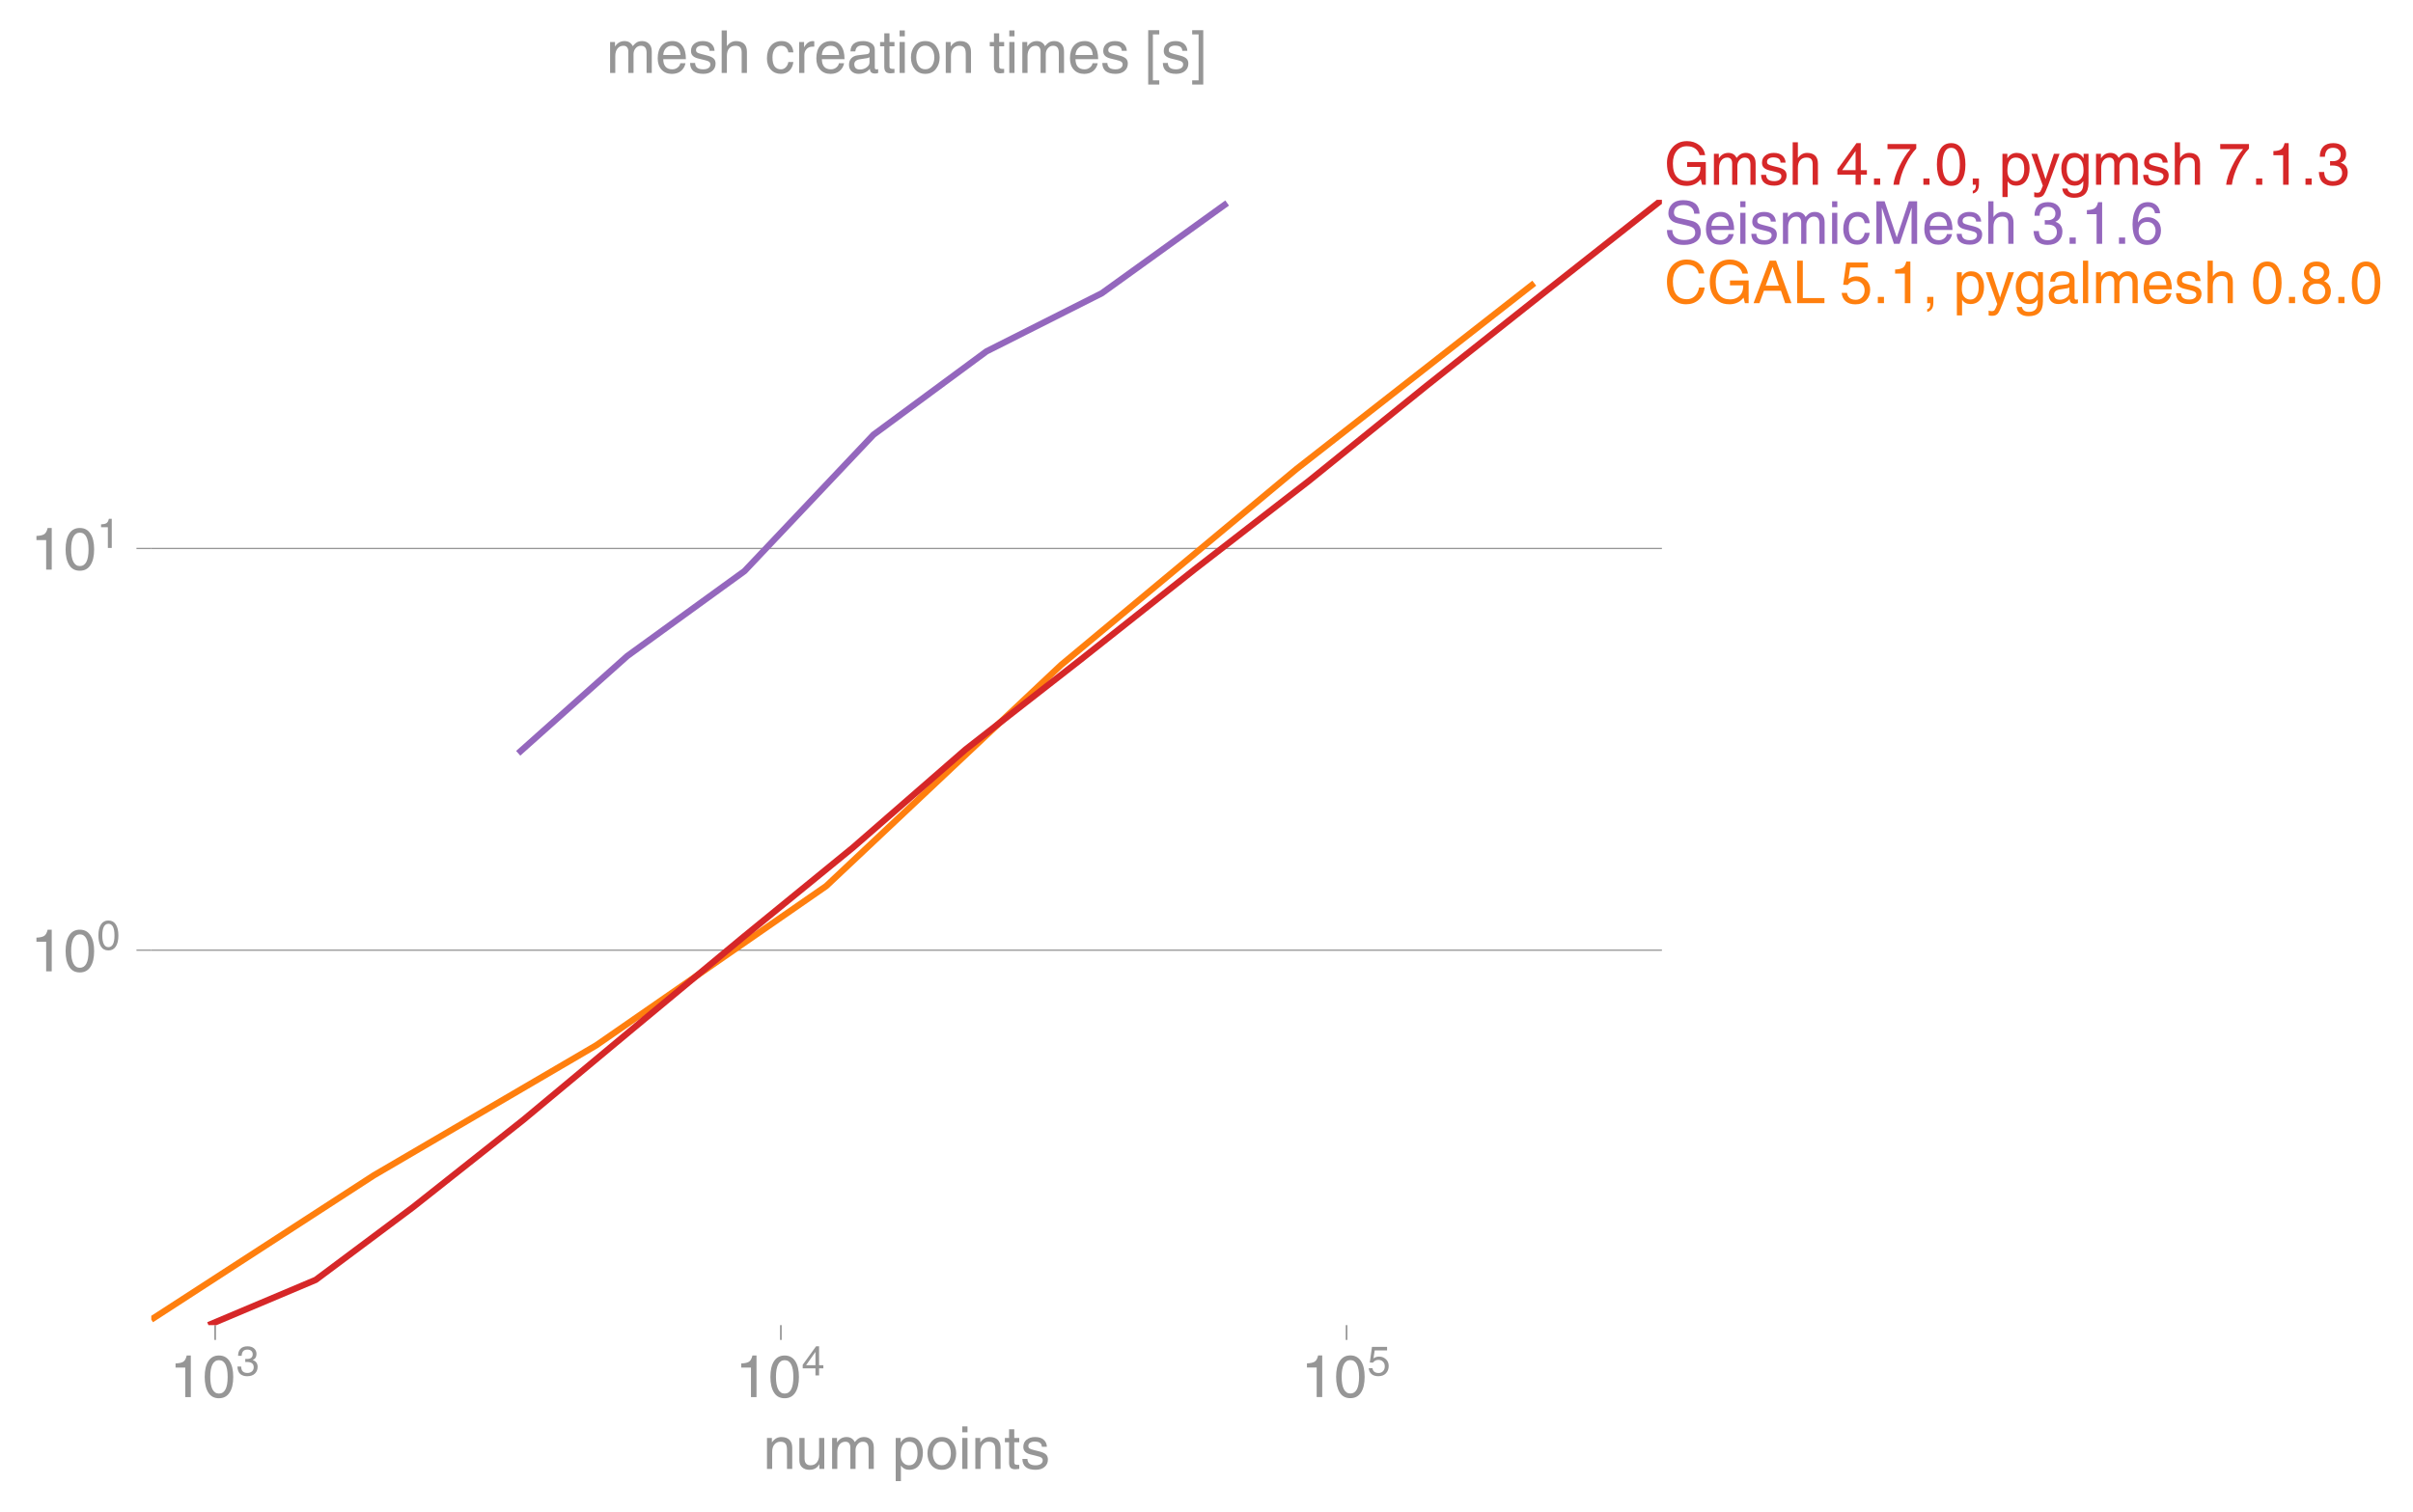
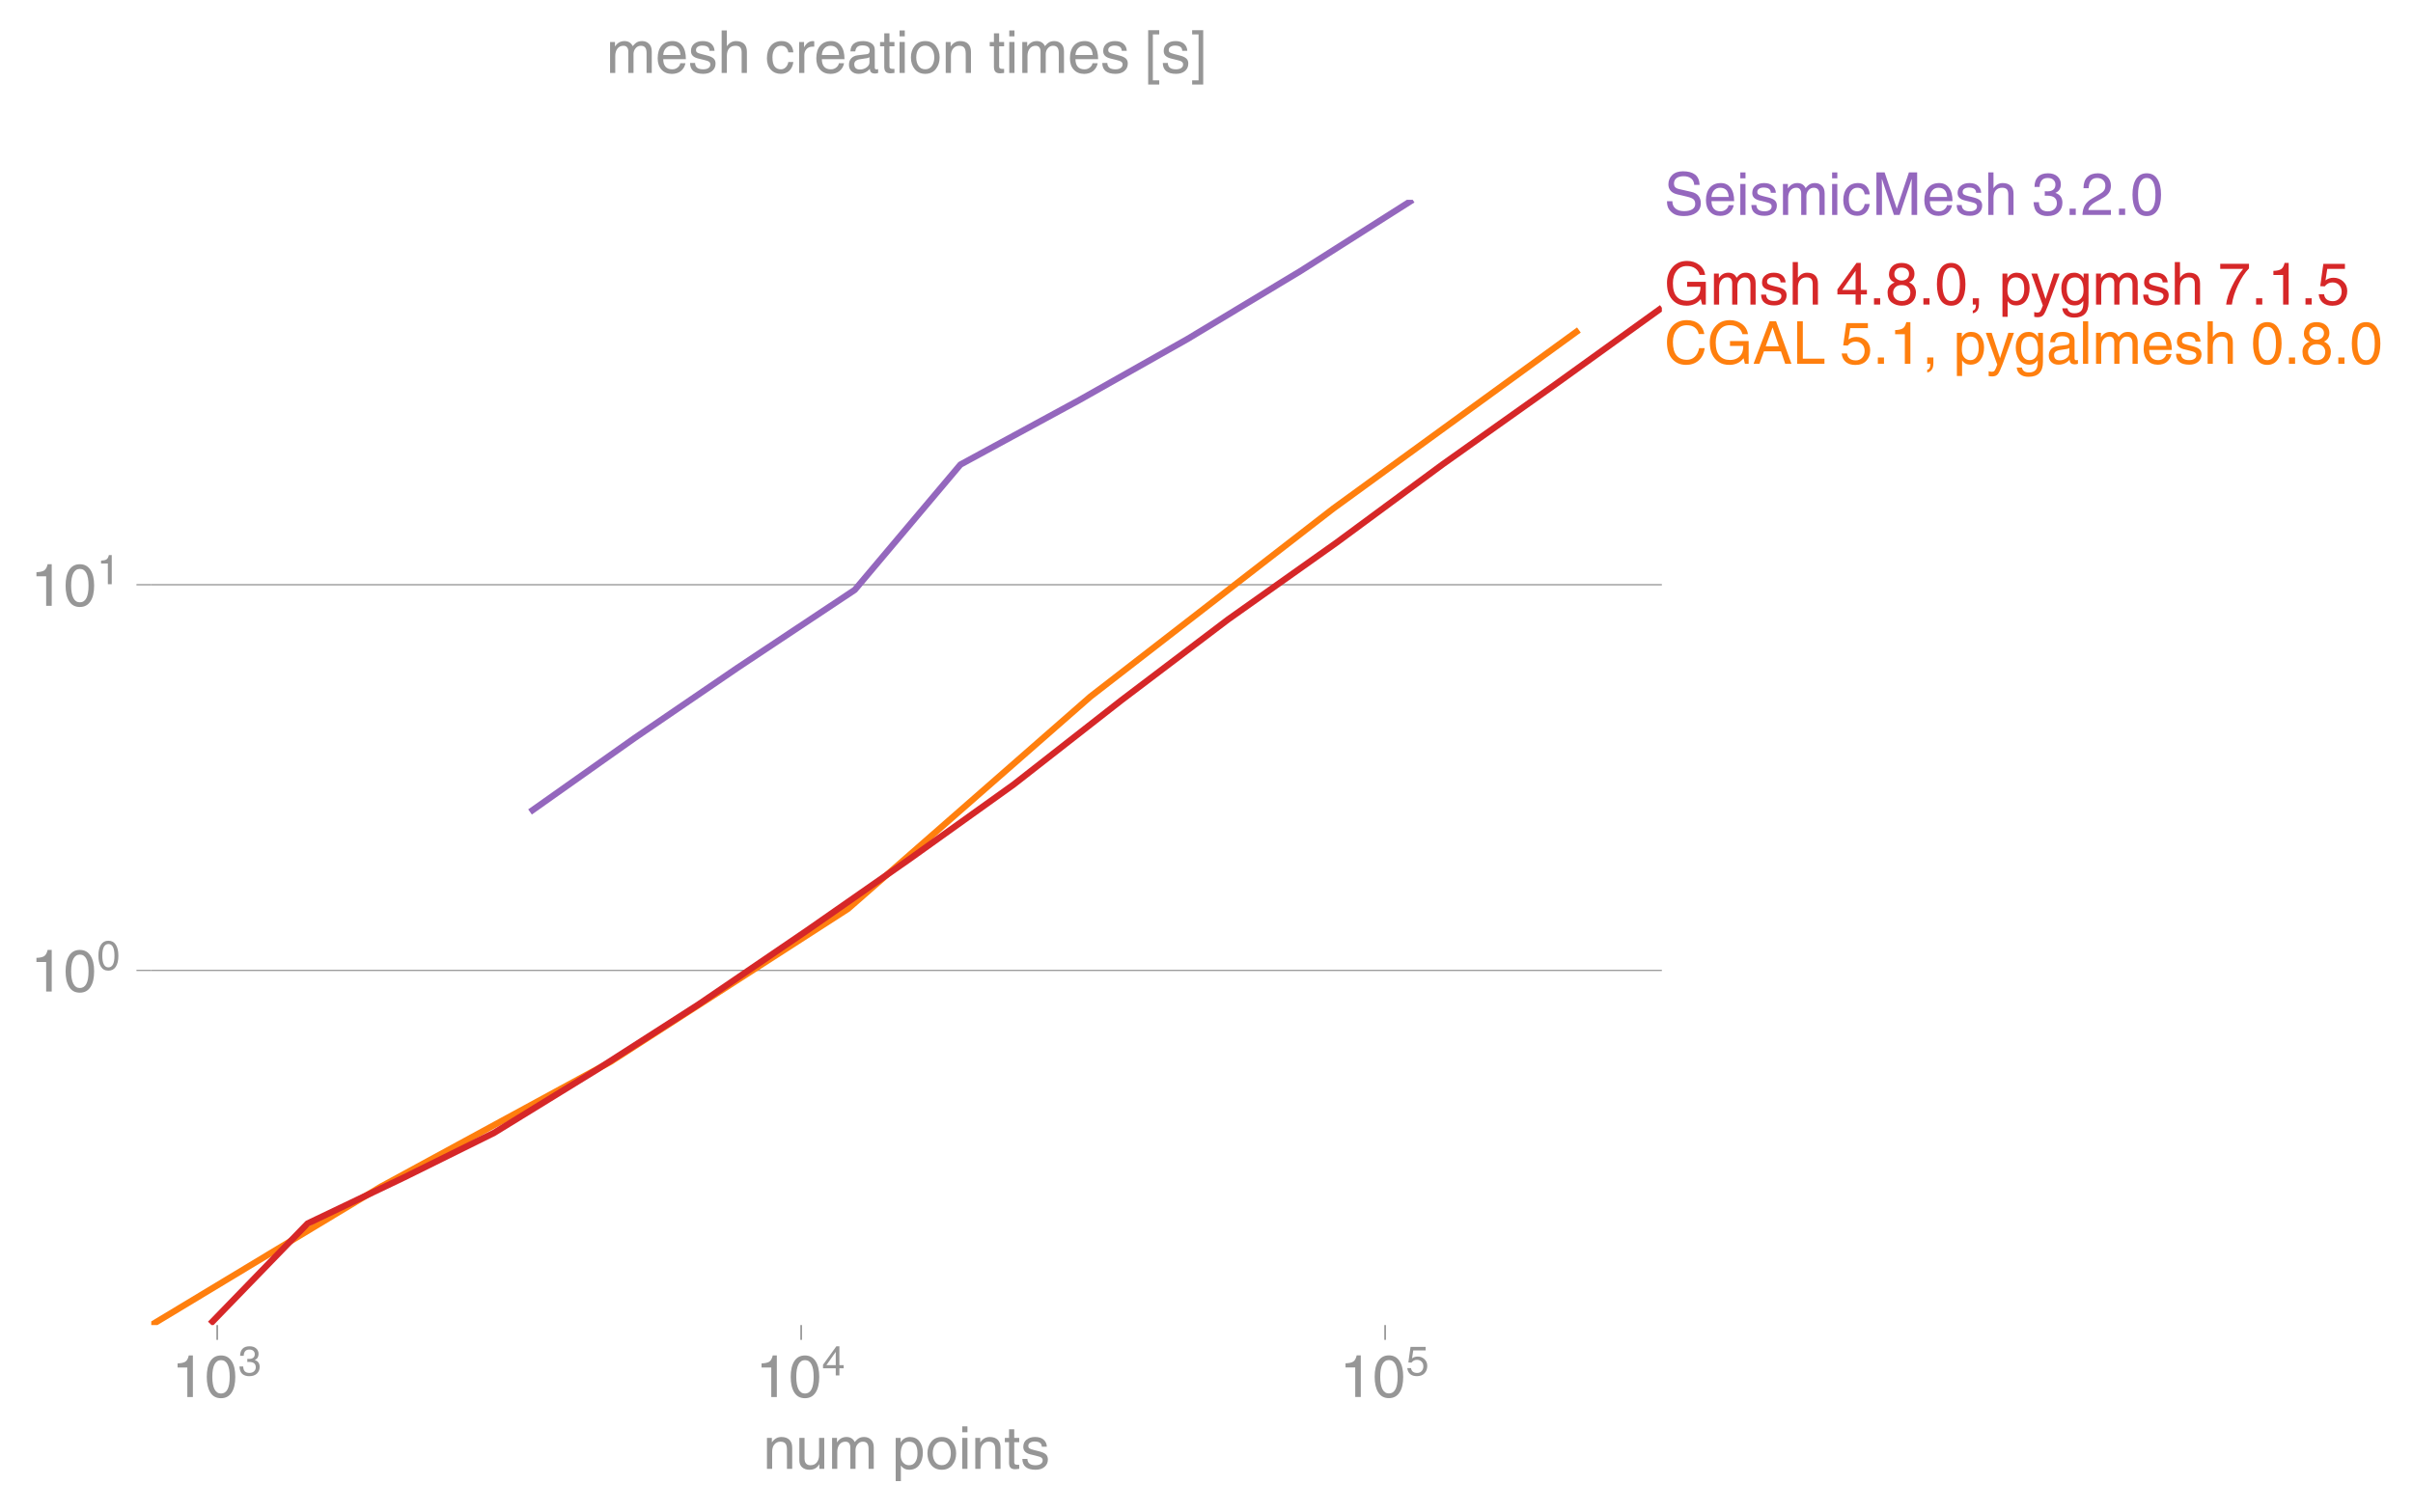
- <svg xmlns="http://www.w3.org/2000/svg" xmlns:xlink="http://www.w3.org/1999/xlink" height="476.609" viewBox="0 0 570.439 357.457" width="760.586">
+ <svg xmlns="http://www.w3.org/2000/svg" xmlns:xlink="http://www.w3.org/1999/xlink" height="476.609" viewBox="0 0 570.458 357.457" width="760.61">
  <defs>
    <style>*{stroke-linecap:butt;stroke-linejoin:round}</style>
  </defs>
  <g id="figure_1">
-     <path d="M0 357.457h570.44V0H0z" fill="none" id="patch_1" />
+     <path d="M0 357.457h570.458V0H0z" fill="none" id="patch_1" />
    <g id="axes_1">
      <path d="M35.76 313.361h357.12V47.25H35.76z" fill="none" id="patch_2" />
      <g id="matplotlib.axis_1">
        <g id="xtick_1">
          <g id="line2d_1">
            <defs>
-               <path d="M0 0v3.5" id="mf8330bbc99" stroke="#969696" stroke-width=".4" />
-             </defs>
-             <use x="50.865" xlink:href="#mf8330bbc99" y="313.361" fill="#969696" stroke="#969696" stroke-width=".4" />
-           </g>
-           <g transform="matrix(.14 0 0 -.14 40.085 330.41)" fill="#969696" id="text_1">
+               <path d="M0 0v3.5" id="m9107542d6d" stroke="#969696" stroke-width=".4" />
+             </defs>
+             <use x="51.353" xlink:href="#m9107542d6d" y="313.361" fill="#969696" stroke="#969696" stroke-width=".4" />
+           </g>
+           <g transform="matrix(.14 0 0 -.14 40.573 330.41)" fill="#969696" id="text_1">
            <defs>
              <path d="M35.89 0h-9.374v49.906H10.109v6.985q8.594.28 12.782 2.75Q27.094 62.109 29 70.313h6.89z" id="HelveticaWorld-Regular-49" />
              <path d="M42.484 34.188q0 14.109-3.734 21.156-3.734 7.062-10.969 7.062-7.078 0-10.89-7.062-3.797-7.047-3.797-21.157 0-13.671 3.75-20.937Q20.609 6 27.78 6q7.235 0 10.969 7 3.734 7.016 3.734 21.188zm9.422 0q0-17.297-6.25-26.704-6.25-9.39-17.875-9.39-12.062 0-18.062 9.734-6 9.75-6 26.36 0 17.03 6.14 26.578 6.157 9.547 17.922 9.547 11.625 0 17.875-9.5t6.25-26.626z" id="HelveticaWorld-Regular-48" />
              <path d="M22.406 39.984q2.203-.187 4.594-.187 6.203 0 9.781 2.86 3.594 2.859 3.594 8.656 0 4.687-3.344 7.89-3.343 3.203-9.64 3.203-6.985 0-10.235-4.11-3.234-4.093-3.437-10.983h-8.64q0 10.984 5.765 16.984 5.765 6.016 16.937 6.016 9.922 0 15.828-5.11 5.907-5.094 5.907-13.39 0-10.704-9.032-14.5v-.204q11.72-4 11.72-16.406 0-9.906-6.595-16.265-6.593-6.344-18.703-6.344-9.906 0-16.312 5.203Q4.204 8.5 3.422 21.484H12.5q.203-8.109 4-11.797Q20.313 6 27.484 6q6.938 0 11.141 3.86 4.203 3.859 4.203 9.718 0 6.406-4.016 9.672-4 3.266-12.39 3.266-2 0-4.016-.094z" id="HelveticaWorld-Regular-51" />
            </defs>
            <use transform="translate(0 .173)" xlink:href="#HelveticaWorld-Regular-49" />
            <use transform="translate(55.615 .173)" xlink:href="#HelveticaWorld-Regular-48" />
            <use transform="matrix(.7 0 0 .7 112.146 36.781)" xlink:href="#HelveticaWorld-Regular-51" />
          </g>
        </g>
        <g id="xtick_2">
-           <use x="184.598" xlink:href="#mf8330bbc99" y="313.361" fill="#969696" stroke="#969696" stroke-width=".4" id="line2d_2" />
-           <g transform="matrix(.14 0 0 -.14 173.818 330.41)" fill="#969696" id="text_2">
+           <use x="189.406" xlink:href="#m9107542d6d" y="313.361" fill="#969696" stroke="#969696" stroke-width=".4" id="line2d_2" />
+           <g transform="matrix(.14 0 0 -.14 178.626 330.41)" fill="#969696" id="text_2">
            <defs>
              <path d="M10.594 24.703h22.61v31.89h-.188zM42 17.093V0h-8.797v17.094H2.484v8.593L34.72 70.314H42v-45.61h10.297v-7.61z" id="HelveticaWorld-Regular-52" />
            </defs>
            <use transform="translate(0 .173)" xlink:href="#HelveticaWorld-Regular-49" />
            <use transform="translate(55.615 .173)" xlink:href="#HelveticaWorld-Regular-48" />
            <use transform="matrix(.7 0 0 .7 112.146 36.781)" xlink:href="#HelveticaWorld-Regular-52" />
          </g>
        </g>
        <g id="xtick_3">
-           <use x="318.332" xlink:href="#mf8330bbc99" y="313.361" fill="#969696" stroke="#969696" stroke-width=".4" id="line2d_3" />
-           <g transform="matrix(.14 0 0 -.14 307.552 330.41)" fill="#969696" id="text_3">
+           <use x="327.459" xlink:href="#m9107542d6d" y="313.361" fill="#969696" stroke="#969696" stroke-width=".4" id="line2d_3" />
+           <g transform="matrix(.14 0 0 -.14 316.68 330.41)" fill="#969696" id="text_3">
            <defs>
              <path d="M14.703 40.922q5.813 4.39 13.625 4.39 9.469 0 16.281-6.296 6.813-6.297 6.813-16.22 0-10.78-6.578-17.796-6.563-7-18.422-7-10.313 0-16.266 5.047Q4.203 8.109 3.22 17.39h9.094q.671-5.672 4.437-8.672 3.766-3 10.453-3 6.485 0 10.64 4.484Q42 14.703 42 21.688q0 7.125-4.36 11.421-4.343 4.297-11.218 4.297-7.813 0-13.047-6.687l-7.563.39 5.266 37.594h36.438v-8.5H17.672z" id="HelveticaWorld-Regular-53" />
            </defs>
            <use transform="translate(0 .3)" xlink:href="#HelveticaWorld-Regular-49" />
            <use transform="translate(55.615 .3)" xlink:href="#HelveticaWorld-Regular-48" />
            <use transform="matrix(.7 0 0 .7 112.146 36.908)" xlink:href="#HelveticaWorld-Regular-53" />
          </g>
        </g>
        <g transform="matrix(.14 0 0 -.14 180.393 347.359)" fill="#969696" id="text_4">
          <defs>
            <path d="M49.219 0h-8.844v32.172q0 7.422-2.594 10.578-2.578 3.156-8.578 3.156-5.906 0-9.875-4.5-3.953-4.484-3.953-12.89V0H6.594v52.297h8.297v-7.375h.203q6.203 8.89 15.812 8.89 8.89 0 13.594-4.718 4.719-4.703 4.719-13.5z" id="HelveticaWorld-Regular-110" />
            <path d="M6.11 52.297h8.78V17.578q0-5.765 2.61-8.625Q20.125 6.11 25 6.11q6.781 0 10.594 4.797 3.812 4.813 3.812 12.578v28.813h8.782V0H39.89v7.625l-.188.188q-4.984-9.329-16.61-9.329-7.515 0-12.25 4.094Q6.11 6.688 6.11 14.703z" id="HelveticaWorld-Regular-117" />
            <path d="M6.594 52.297h8.297v-7.375h.203q5.906 8.89 15.812 8.89 9.813 0 13.922-8.5 3.75 4.594 7.266 6.547 3.515 1.953 8.703 1.953 6.781 0 11.484-4.453Q77 44.922 77 36.187V0h-8.781v33.797q0 6.094-2.297 9.094-2.297 3.015-7.422 3.015-5.172 0-8.75-4.203-3.563-4.203-3.563-9.812V0h-8.78v36.188q0 4.53-2.11 7.124-2.094 2.594-6.094 2.594-6.297 0-10.062-4.687-3.766-4.688-3.766-12.703V0H6.594z" id="HelveticaWorld-Regular-109" />
            <path d="M14.984 23.688q0-8.407 4.094-13 4.11-4.579 10.219-4.579 6.687 0 10.39 5.438 3.72 5.453 3.72 14.765 0 10.22-3.563 14.907-3.563 4.687-10.735 4.687-6.984 0-10.562-5.5-3.563-5.5-3.563-16.718zm-8.39 28.609h8.297v-7.375h.203q5.61 8.89 15.625 8.89 10.11 0 15.937-7.359 5.828-7.344 5.828-18.766 0-12.796-5.953-21Q40.578-1.515 29.5-1.515q-9.094 0-13.922 7.032h-.203v-26.22H6.594z" id="HelveticaWorld-Regular-112" />
            <path d="M12.703 26.219q0-8.735 3.953-14.375 3.953-5.64 11.219-5.64 7.531 0 11.438 5.905 3.906 5.907 3.906 14.11 0 8.297-3.907 14.078-3.906 5.797-11.437 5.797-6.969 0-11.078-5.453-4.094-5.438-4.094-14.422zm-8.984 0q0 11.672 6.484 19.625 6.5 7.968 17.672 7.968 11.438 0 17.875-8.062 6.453-8.047 6.453-19.531 0-11.516-6.406-19.625-6.39-8.11-17.922-8.11-11.078 0-17.625 7.86-6.531 7.86-6.531 19.875z" id="HelveticaWorld-Regular-111" />
            <path d="M6.594 61.813v9.968h8.781v-9.969zM15.375 0H6.594v52.297h8.781z" id="HelveticaWorld-Regular-105" />
            <path d="M17.188 45.016V10.984q0-2 1.093-3.046 1.11-1.047 3.938-1.047h3.375V0Q20.797-.688 19-.688q-5.516 0-8.063 2.641-2.53 2.64-2.53 8.547v34.516H1.311v7.28h7.094v14.595h8.781V52.297h8.407v-7.281z" id="HelveticaWorld-Regular-116" />
            <path d="M36.078 37.406q-.187 4.688-3.344 6.735-3.14 2.047-9.047 2.047-4.296 0-7.359-1.907-3.047-1.89-3.047-5.468 0-2.829 1.797-4.172 1.813-1.344 7.828-2.86l8.688-2.187q7.906-2 11.297-5.11 3.406-3.093 3.406-8.656 0-7.719-5.64-12.531-5.641-4.813-15.063-4.813-11 0-16.64 4.563-5.626 4.578-5.735 13.75h8.5q.203-5.422 3.594-8.063 3.39-2.625 10.171-2.625 5.516 0 8.766 2.188 3.25 2.203 3.25 6.11 0 2.78-2.11 4.437-2.093 1.672-8.296 3.078l-10.203 2.5q-6.203 1.562-9.157 4.656-2.953 3.094-2.953 8.031 0 7.72 5.516 12.203 5.531 4.5 14.406 4.5 9.485 0 14.531-4.624 5.047-4.61 5.344-11.782z" id="HelveticaWorld-Regular-115" />
          </defs>
          <use xlink:href="#HelveticaWorld-Regular-110" />
          <use x="55.176" xlink:href="#HelveticaWorld-Regular-117" />
          <use x="109.961" xlink:href="#HelveticaWorld-Regular-109" />
          <use x="192.969" xlink:href="#HelveticaWorld-Regular-32" />
          <use x="217.383" xlink:href="#HelveticaWorld-Regular-112" />
          <use x="273.877" xlink:href="#HelveticaWorld-Regular-111" />
          <use x="329.785" xlink:href="#HelveticaWorld-Regular-105" />
          <use x="351.807" xlink:href="#HelveticaWorld-Regular-110" />
          <use x="406.982" xlink:href="#HelveticaWorld-Regular-116" />
          <use x="434.668" xlink:href="#HelveticaWorld-Regular-115" />
        </g>
      </g>
      <g id="matplotlib.axis_2">
        <g id="ytick_1">
-           <path clip-path="url(#p20745e9337)" d="M35.76 224.69h357.12" fill="none" stroke="#969696" stroke-linecap="square" stroke-width=".3" id="line2d_4" />
+           <path clip-path="url(#p35d8f49550)" d="M35.76 229.484h357.12" fill="none" stroke="#969696" stroke-linecap="square" stroke-width=".3" id="line2d_4" />
          <g id="line2d_5">
            <defs>
-               <path d="M0 0h-3.5" id="m7fec90f1ff" stroke="#969696" stroke-width=".3" />
-             </defs>
-             <use x="35.76" xlink:href="#m7fec90f1ff" y="224.691" fill="#969696" stroke="#969696" stroke-width=".3" />
-           </g>
-           <g transform="matrix(.14 0 0 -.14 7.2 229.716)" fill="#969696" id="text_5">
+               <path d="M0 0h-3.5" id="m420a5bba7e" stroke="#969696" stroke-width=".3" />
+             </defs>
+             <use x="35.76" xlink:href="#m420a5bba7e" y="229.484" fill="#969696" stroke="#969696" stroke-width=".3" />
+           </g>
+           <g transform="matrix(.14 0 0 -.14 7.2 234.508)" fill="#969696" id="text_5">
            <use transform="translate(0 .173)" xlink:href="#HelveticaWorld-Regular-49" />
            <use transform="translate(55.615 .173)" xlink:href="#HelveticaWorld-Regular-48" />
            <use transform="matrix(.7 0 0 .7 112.146 36.781)" xlink:href="#HelveticaWorld-Regular-48" />
          </g>
        </g>
        <g id="ytick_2">
-           <path clip-path="url(#p20745e9337)" d="M35.76 129.697h357.12" fill="none" stroke="#969696" stroke-linecap="square" stroke-width=".3" id="line2d_6" />
-           <use x="35.76" xlink:href="#m7fec90f1ff" y="129.697" fill="#969696" stroke="#969696" stroke-width=".3" id="line2d_7" />
-           <g transform="matrix(.14 0 0 -.14 7.2 134.722)" fill="#969696" id="text_6">
+           <path clip-path="url(#p35d8f49550)" d="M35.76 138.275h357.12" fill="none" stroke="#969696" stroke-linecap="square" stroke-width=".3" id="line2d_6" />
+           <use x="35.76" xlink:href="#m420a5bba7e" y="138.275" fill="#969696" stroke="#969696" stroke-width=".3" id="line2d_7" />
+           <g transform="matrix(.14 0 0 -.14 7.2 143.3)" fill="#969696" id="text_6">
            <use transform="translate(0 .173)" xlink:href="#HelveticaWorld-Regular-49" />
            <use transform="translate(55.615 .173)" xlink:href="#HelveticaWorld-Regular-48" />
            <use transform="matrix(.7 0 0 .7 112.146 36.781)" xlink:href="#HelveticaWorld-Regular-49" />
          </g>
        </g>
      </g>
-       <path clip-path="url(#p20745e9337)" d="M35.76 312.049l52.597-34.095 52.6-30.765 54.366-37.663 55.535-52.286 55.554-46.267 56.295-44.01" fill="none" stroke="#ff7f0e" stroke-linecap="square" stroke-width="1.5" id="line2d_8" />
-       <path clip-path="url(#p20745e9337)" d="M49.275 313.361l25.37-10.707 23.008-17.193 26.038-20.613 25.184-20.97 26.828-22.276 25.898-21.148 26.656-23.217 27.25-21.275 26.871-21.289 26.949-20.873 27.791-22.467 27.877-22.096 27.885-21.988" fill="none" stroke="#d62728" stroke-linecap="square" stroke-width="1.5" id="line2d_9" />
-       <path clip-path="url(#p20745e9337)" d="M122.502 178.136l25.79-23.005L176 135.051l30.494-32.25 26.704-19.703 27.26-13.744 29.645-21.347" fill="none" stroke="#9467bd" stroke-linecap="square" stroke-width="1.5" id="line2d_10" />
-       <g transform="matrix(.14 0 0 -.14 393.457 71.69)" fill="#ff7f0e" id="text_7">
+       <path clip-path="url(#p35d8f49550)" d="M35.76 313.361l54.296-32.736 54.298-29.54 56.123-36.162 57.329-50.203 57.348-44.424 58.114-42.257" fill="none" stroke="#ff7f0e" stroke-linecap="square" stroke-width="1.5" id="line2d_8" />
+       <path clip-path="url(#p35d8f49550)" d="M49.711 313.073l23.002-23.733L95.607 278.4l21.193-10.497 24.236-14.905 24.009-15.406 25.76-17.556 24.16-16.85 24.628-17.624 25.547-19.986 25.204-19.092 25.493-18.062 25.234-18.617 26.704-18.957 25.105-18.076" fill="none" stroke="#d62728" stroke-linecap="square" stroke-width="1.5" id="line2d_9" />
+       <path clip-path="url(#p35d8f49550)" d="M125.304 192.013l24.71-17.47 24.388-16.652 27.669-18.389 24.985-29.636 28.018-15.211 25.62-14.463 26.684-16.053 26.612-16.89" fill="none" stroke="#9467bd" stroke-linecap="square" stroke-width="1.5" id="line2d_10" />
+       <g transform="matrix(.14 0 0 -.14 393.475 86.023)" fill="#ff7f0e" id="text_7">
        <defs>
          <path d="M58.016 50.203q-1.625 7.313-6.782 11.094-5.14 3.797-13.343 3.797-10.594 0-17.047-7.703-6.438-7.688-6.438-20.766 0-15.14 6.094-22.547 6.11-7.39 17.688-7.39 7.609 0 13.093 5.046 5.5 5.063 7.407 14.688h9.421Q66.22 12.594 57.625 5.344t-20.906-7.25q-14.703 0-23.516 10.11Q4.391 18.311 4.391 36.28q0 17.328 9.203 27.36 9.203 10.047 24.297 10.047 12.5 0 20.265-6.454 7.766-6.437 9.235-17.03z" id="HelveticaWorld-Regular-67" />
          <path d="M38.484 38.375h31.532V0h-6.297l-2.344 9.281Q56.781 3.421 50.578.75q-6.187-2.656-12.875-2.656-10.797 0-18.047 4.703-7.25 4.719-11.265 13.015-4 8.313-4 20.72 0 15.468 9.203 26.312 9.203 10.843 24.781 10.843 11.625 0 20.313-6.5Q67.39 60.688 68.796 50h-9.375q-1.703 7.078-7.219 11.078-5.516 4.016-14.312 4.016-10.594 0-17.047-7.985-6.438-7.984-6.438-21.125 0-15.28 6.39-22.437Q27.204 6.39 38.282 6.39q7.235 0 12.235 2.859 5 2.86 7.687 7.766 2.688 4.906 2.688 13.062H38.484z" id="HelveticaWorld-Regular-71" />
          <path d="M44 29.5L33.406 61.078h-.203L21.687 29.5zm-25.297-8.594L11.188 0h-9.97l27 71.781h10.985L65.187 0H54.594l-7.078 20.906z" id="HelveticaWorld-Regular-65" />
          <path d="M17.672 8.594h36.531V0H8.11v71.781h9.563z" id="HelveticaWorld-Regular-76" />
          <path d="M19.094 0H8.687v10.594h10.407z" id="HelveticaWorld-Regular-46" />
          <path d="M8.688 10.594h10.406V.78q0-7.422-3.078-11.172-3.078-3.765-7.328-4.312v4.594Q14.015-9.422 14.015 0H8.687z" id="HelveticaWorld-Regular-44" />
          <path d="M39.016 52.297h9.562L29.891.984q-.5-1.375-.985-2.593-4.25-11.329-7.328-15.547-3.078-4.235-9.953-4.235-3.61 0-5.906.782v8.015q2.484-.89 5.468-.89 3.22 0 4.704 2.03 1.5 2.032 4.421 9.938L.875 52.297h9.922L24.812 9.719H25z" id="HelveticaWorld-Regular-121" />
          <path d="M12.984 26.313q0-9.61 3.813-14.907Q20.609 6.11 27.094 6.11q6.312 0 10.312 4.579 4 4.593 4 13 0 11.03-3.5 16.625-3.484 5.593-10.61 5.593-7.171 0-10.75-4.765-3.562-4.766-3.562-14.828zM49.812 2.983q0-12.609-6.062-18.797-6.047-6.203-18.266-6.203-8.78 0-13.984 4.047Q6.297-13.922 5.516-6.39h8.796q.672-3.812 3.532-6.062 2.86-2.25 8.281-2.25 7.375 0 11.125 3.969 3.766 3.953 3.766 12.828v3.719h-.188q-4.937-7.329-13.922-7.329-11.187 0-17.093 8.25-5.907 8.25-5.907 20.953 0 11.625 5.953 18.875 5.97 7.25 15.829 7.25 9.906 0 15.625-8.89h.187v7.375h8.313z" id="HelveticaWorld-Regular-103" />
          <path d="M38.375 26.703q-.969-1.015-3.828-1.656-2.86-.625-10.672-1.656-5.766-.688-8.469-2.844-2.703-2.14-2.703-5.656 0-4.297 2.281-6.688 2.297-2.39 7.329-2.39 6.296 0 11.171 3.578 4.891 3.593 4.891 8.718zM6.203 36.375q.297 8.844 5.734 13.14 5.454 4.297 15.844 4.297 8.297 0 13.907-3.765 5.624-3.75 5.624-10.844V9.078Q47.313 6 50.094 6q1.125 0 2.89.39V0Q50.594-.984 48-.984q-4.5 0-6.703 1.921-2.188 1.938-2.281 6.047-7.516-8.5-18.891-8.5-7.422 0-11.922 4.204Q3.72 6.89 3.72 13.624q0 6.89 3.906 11.125Q11.531 29 19 29.89l15.516 1.891q4.203.64 4.203 6.203 0 4.11-3.047 6.297-3.047 2.203-9.25 2.203-5.516 0-8.485-2.437-2.953-2.438-3.53-7.672z" id="HelveticaWorld-Regular-97" />
          <path d="M15.375 0H6.594v71.781h8.781z" id="HelveticaWorld-Regular-108" />
          <path d="M42.484 30.328q-.687 8.485-4.5 12.031-3.797 3.547-10.109 3.547-6.39 0-10.328-4.5-3.922-4.484-4.172-11.078zm8.391-13.922q-1.453-8.11-7.953-13.422-5.719-4.5-15.047-4.593-10.984.093-17.438 7.203Q4 12.704 4 24.704q0 13.78 6.64 21.437 6.641 7.672 18.47 7.672 10.593 0 16.546-7.922 5.953-7.907 5.953-22.594H13.375q0-8.203 3.813-12.703Q21 6.109 28.608 6.109q5.375 0 9.235 3.235 3.86 3.25 4.25 7.062z" id="HelveticaWorld-Regular-101" />
          <path d="M49.219 0h-8.844v34.188q0 6.296-2.438 9-2.437 2.718-7.953 2.718-6.797 0-10.703-4.406-3.906-4.39-3.906-12.984V0H6.594v71.781h8.781V45.312h.203q6 8.5 15.328 8.5 8.594 0 13.453-4.5 4.86-4.484 4.86-13.718z" id="HelveticaWorld-Regular-104" />
          <path d="M27.594 40.578q5.422 0 8.953 3.094 3.547 3.11 3.547 8.234 0 4.594-3.407 7.547-3.39 2.953-9.687 2.953-5.61 0-8.672-3.11-3.047-3.093-3.047-7.874 0-5.125 3.813-7.984 3.812-2.86 8.5-2.86zm.093-7.562q-6.78 0-10.64-3.766-3.86-3.766-3.86-9.234 0-6.297 3.907-10.157Q21 6 28.219 6q6.406 0 10.234 3.86 3.828 3.859 3.828 10.265 0 5.469-3.828 9.172-3.828 3.719-10.766 3.719zM49.22 52.203q0-10.594-9.032-14.797 6.204-2.781 8.86-7.36 2.656-4.562 2.656-9.733 0-10.016-6.453-16.125-6.438-6.094-17.375-6.094-9.563 0-16.813 5.25-7.25 5.25-7.25 17.062 0 11.922 11.907 16.907-9.516 3.796-9.516 13.671 0 8.297 5.64 13.813 5.641 5.516 15.641 5.516 10.016 0 15.875-5.204 5.86-5.203 5.86-12.906z" id="HelveticaWorld-Regular-56" />
        </defs>
        <use xlink:href="#HelveticaWorld-Regular-67" />
        <use x="72.314" xlink:href="#HelveticaWorld-Regular-71" />
        <use x="149.414" xlink:href="#HelveticaWorld-Regular-65" />
        <use x="216.113" xlink:href="#HelveticaWorld-Regular-76" />
        <use x="271.729" xlink:href="#HelveticaWorld-Regular-32" />
        <use x="296.143" xlink:href="#HelveticaWorld-Regular-53" />
        <use x="351.758" xlink:href="#HelveticaWorld-Regular-46" />
        <use x="379.541" xlink:href="#HelveticaWorld-Regular-49" />
        <use x="435.156" xlink:href="#HelveticaWorld-Regular-44" />
        <use x="462.939" xlink:href="#HelveticaWorld-Regular-32" />
        <use x="487.354" xlink:href="#HelveticaWorld-Regular-112" />
        <use x="541.848" xlink:href="#HelveticaWorld-Regular-121" />
        <use x="589.457" xlink:href="#HelveticaWorld-Regular-103" />
        <use x="645.365" xlink:href="#HelveticaWorld-Regular-97" />
        <use x="700.297" xlink:href="#HelveticaWorld-Regular-108" />
        <use x="722.318" xlink:href="#HelveticaWorld-Regular-109" />
        <use x="805.326" xlink:href="#HelveticaWorld-Regular-101" />
        <use x="860.746" xlink:href="#HelveticaWorld-Regular-115" />
        <use x="910.746" xlink:href="#HelveticaWorld-Regular-104" />
        <use x="965.922" xlink:href="#HelveticaWorld-Regular-32" />
        <use x="990.336" xlink:href="#HelveticaWorld-Regular-48" />
        <use x="1045.951" xlink:href="#HelveticaWorld-Regular-46" />
        <use x="1073.734" xlink:href="#HelveticaWorld-Regular-56" />
        <use x="1129.35" xlink:href="#HelveticaWorld-Regular-46" />
        <use x="1157.133" xlink:href="#HelveticaWorld-Regular-48" />
      </g>
-       <g transform="matrix(.14 0 0 -.14 393.457 43.69)" fill="#d62728" id="text_8">
+       <g transform="matrix(.14 0 0 -.14 393.475 72.023)" fill="#d62728" id="text_8">
        <defs>
          <path d="M3.719 68.797h48.578v-7.719Q42.28 50.875 33.984 33.484 25.687 16.11 23.391 0h-9.672q1.469 13.281 9.719 30.531 8.25 17.266 18.953 29.672H3.719z" id="HelveticaWorld-Regular-55" />
        </defs>
        <use xlink:href="#HelveticaWorld-Regular-71" />
        <use x="77.1" xlink:href="#HelveticaWorld-Regular-109" />
        <use x="160.107" xlink:href="#HelveticaWorld-Regular-115" />
        <use x="210.107" xlink:href="#HelveticaWorld-Regular-104" />
        <use x="265.283" xlink:href="#HelveticaWorld-Regular-32" />
        <use x="289.697" xlink:href="#HelveticaWorld-Regular-52" />
        <use x="345.313" xlink:href="#HelveticaWorld-Regular-46" />
-         <use x="373.096" xlink:href="#HelveticaWorld-Regular-55" />
+         <use x="373.096" xlink:href="#HelveticaWorld-Regular-56" />
        <use x="428.711" xlink:href="#HelveticaWorld-Regular-46" />
        <use x="456.494" xlink:href="#HelveticaWorld-Regular-48" />
        <use x="512.109" xlink:href="#HelveticaWorld-Regular-44" />
        <use x="539.893" xlink:href="#HelveticaWorld-Regular-32" />
        <use x="564.307" xlink:href="#HelveticaWorld-Regular-112" />
        <use x="618.801" xlink:href="#HelveticaWorld-Regular-121" />
        <use x="666.41" xlink:href="#HelveticaWorld-Regular-103" />
        <use x="722.318" xlink:href="#HelveticaWorld-Regular-109" />
        <use x="805.326" xlink:href="#HelveticaWorld-Regular-115" />
        <use x="855.326" xlink:href="#HelveticaWorld-Regular-104" />
        <use x="910.502" xlink:href="#HelveticaWorld-Regular-32" />
        <use x="934.916" xlink:href="#HelveticaWorld-Regular-55" />
        <use x="990.531" xlink:href="#HelveticaWorld-Regular-46" />
        <use x="1018.314" xlink:href="#HelveticaWorld-Regular-49" />
        <use x="1073.93" xlink:href="#HelveticaWorld-Regular-46" />
-         <use x="1101.713" xlink:href="#HelveticaWorld-Regular-51" />
-       </g>
-       <g transform="matrix(.14 0 0 -.14 393.457 57.648)" fill="#9467bd" id="text_9">
+         <use x="1101.713" xlink:href="#HelveticaWorld-Regular-53" />
+       </g>
+       <g transform="matrix(.14 0 0 -.14 393.475 50.825)" fill="#9467bd" id="text_9">
        <defs>
          <path d="M50.39 50.781q-.296 6.844-5.109 10.719-4.797 3.875-12.656 3.875-7.922 0-12.172-3.25-4.234-3.234-4.234-9.344 0-3.265 1.843-5.61 1.86-2.343 6.641-3.468l20.516-4.687q8.297-1.813 12.297-6.875 4.015-5.047 4.015-12.313 0-10.64-7.812-16.187-7.813-5.547-20.313-5.547-9.531 0-15.031 2.437-5.484 2.453-9.734 7.766-4.25 5.328-4.25 14.89h9.093q0-8 5.313-12.406 5.328-4.39 14.5-4.39 8.89 0 13.844 3.156 4.953 3.156 4.953 8.953 0 5.281-2.953 7.89Q46.188 29 37.594 31l-15.469 3.625q-7.719 1.75-11.531 6.125Q6.78 45.125 6.78 51.516q0 9.672 6.516 15.922 6.531 6.25 18.203 6.25 13.172 0 20.328-5.5 7.156-5.485 7.688-17.407z" id="HelveticaWorld-Regular-83" />
          <path d="M39.594 34.719q-1.89 11.187-12.39 11.187-6.5 0-10.454-5.203-3.953-5.203-3.953-14.484 0-10.11 3.656-15.11 3.672-5 10.64-5 4.688 0 8.11 3.438 3.422 3.437 4.39 8.953h8.5q-1.312-9.703-6.859-14.86-5.547-5.156-14.328-5.156-10.297 0-16.89 7.047-6.594 7.063-6.594 19.172 0 13.281 6.594 21.188 6.593 7.922 18.5 7.922 8.687 0 13.843-5.204 5.157-5.203 5.735-13.89z" id="HelveticaWorld-Regular-99" />
          <path d="M67.484 0v42.39q0 .829.094 8.126t.094 9.78h-.281L47.312 0h-9.609L17.578 60.203h-.297q0-3.61.094-10.297.11-6.687.11-7.515V0H8.108v71.781h13.86L42.39 11.078h.28l20.313 60.703h13.922V0z" id="HelveticaWorld-Regular-77" />
-           <path d="M14.11 21.578q0-6.875 4.093-11.234Q22.313 6 28.906 6q6.297 0 10.032 4.438 3.734 4.453 3.734 11.687 0 6.297-3.688 10.547-3.687 4.25-10.468 4.25-6.594 0-10.5-4.156-3.907-4.157-3.907-11.188zM41.702 51.61q-.984 5.375-3.984 8.078-3 2.72-8.125 2.72-8.11 0-12.36-7.923-4.25-7.906-4.343-18.109l.203-.188q5.61 8.641 16.687 8.641 8.844 0 15.438-5.86 6.593-5.859 6.593-16.452 0-10.5-6.25-17.47-6.25-6.952-16.843-6.952-12.219 0-18.563 8.687-6.344 8.703-6.344 25.938 0 16.593 6.485 27.093 6.5 10.5 19.484 10.5 8.407 0 14.219-5.015 5.813-5 6.297-13.688z" id="HelveticaWorld-Regular-54" />
+           <path d="M4.39 45.125q0 12.39 6.391 18.781 6.406 6.407 17.938 6.407 9.656 0 15.812-5.86 6.157-5.86 6.157-15.14 0-7.22-3.547-12.188-3.532-4.953-10.422-8.703l-12.11-6.64Q13.922 15.921 12.5 8.296h38.188V0H2.593q.39 9.906 4.297 16.5 3.906 6.594 12.203 11.375l12.593 7.328q5.032 2.89 7.329 5.984 2.297 3.094 2.297 8.516 0 5.375-3.766 9.031-3.75 3.672-10.156 3.672-7.078 0-10.594-4.672-3.516-4.656-3.61-12.609z" id="HelveticaWorld-Regular-50" />
        </defs>
        <use xlink:href="#HelveticaWorld-Regular-83" />
        <use x="66.211" xlink:href="#HelveticaWorld-Regular-101" />
        <use x="121.631" xlink:href="#HelveticaWorld-Regular-105" />
        <use x="143.652" xlink:href="#HelveticaWorld-Regular-115" />
        <use x="193.652" xlink:href="#HelveticaWorld-Regular-109" />
        <use x="276.66" xlink:href="#HelveticaWorld-Regular-105" />
        <use x="298.682" xlink:href="#HelveticaWorld-Regular-99" />
        <use x="349.951" xlink:href="#HelveticaWorld-Regular-77" />
        <use x="434.961" xlink:href="#HelveticaWorld-Regular-101" />
        <use x="490.381" xlink:href="#HelveticaWorld-Regular-115" />
        <use x="540.381" xlink:href="#HelveticaWorld-Regular-104" />
        <use x="595.557" xlink:href="#HelveticaWorld-Regular-32" />
        <use x="619.971" xlink:href="#HelveticaWorld-Regular-51" />
        <use x="675.586" xlink:href="#HelveticaWorld-Regular-46" />
-         <use x="703.369" xlink:href="#HelveticaWorld-Regular-49" />
+         <use x="703.369" xlink:href="#HelveticaWorld-Regular-50" />
        <use x="758.984" xlink:href="#HelveticaWorld-Regular-46" />
-         <use x="786.768" xlink:href="#HelveticaWorld-Regular-54" />
+         <use x="786.768" xlink:href="#HelveticaWorld-Regular-48" />
      </g>
      <g transform="matrix(.14 0 0 -.14 143.302 17.25)" fill="#969696" id="text_10">
        <defs>
          <path d="M15.375 0H6.594v52.297h8.297v-8.688h.203q5.703 10.203 14.687 10.203 1.422 0 2.297-.296V44.39h-3.266q-5.906 0-9.671-4.016-3.766-4-3.766-9.953z" id="HelveticaWorld-Regular-114" />
          <path d="M14.203-12.5H25v-7.078H6.297v91.797H25v-7.125H14.203z" id="HelveticaWorld-Regular-91" />
          <path d="M13.625 65.094H2.781v7.125h18.703v-91.797H2.781v7.078h10.844z" id="HelveticaWorld-Regular-93" />
        </defs>
        <use xlink:href="#HelveticaWorld-Regular-109" />
        <use x="83.008" xlink:href="#HelveticaWorld-Regular-101" />
        <use x="138.428" xlink:href="#HelveticaWorld-Regular-115" />
        <use x="188.428" xlink:href="#HelveticaWorld-Regular-104" />
        <use x="243.604" xlink:href="#HelveticaWorld-Regular-32" />
        <use x="268.018" xlink:href="#HelveticaWorld-Regular-99" />
        <use x="319.287" xlink:href="#HelveticaWorld-Regular-114" />
        <use x="350.855" xlink:href="#HelveticaWorld-Regular-101" />
        <use x="406.275" xlink:href="#HelveticaWorld-Regular-97" />
        <use x="461.207" xlink:href="#HelveticaWorld-Regular-116" />
        <use x="488.893" xlink:href="#HelveticaWorld-Regular-105" />
        <use x="510.914" xlink:href="#HelveticaWorld-Regular-111" />
        <use x="566.822" xlink:href="#HelveticaWorld-Regular-110" />
        <use x="621.998" xlink:href="#HelveticaWorld-Regular-32" />
        <use x="646.412" xlink:href="#HelveticaWorld-Regular-116" />
        <use x="674.098" xlink:href="#HelveticaWorld-Regular-105" />
        <use x="696.119" xlink:href="#HelveticaWorld-Regular-109" />
        <use x="779.127" xlink:href="#HelveticaWorld-Regular-101" />
        <use x="834.547" xlink:href="#HelveticaWorld-Regular-115" />
        <use x="884.547" xlink:href="#HelveticaWorld-Regular-32" />
        <use x="908.961" xlink:href="#HelveticaWorld-Regular-91" />
        <use x="936.744" xlink:href="#HelveticaWorld-Regular-115" />
        <use x="986.744" xlink:href="#HelveticaWorld-Regular-93" />
      </g>
    </g>
  </g>
  <defs>
-     <clipPath id="p20745e9337">
+     <clipPath id="p35d8f49550">
      <path d="M35.76 47.249h357.12v266.112H35.76z" />
    </clipPath>
  </defs>
</svg>
